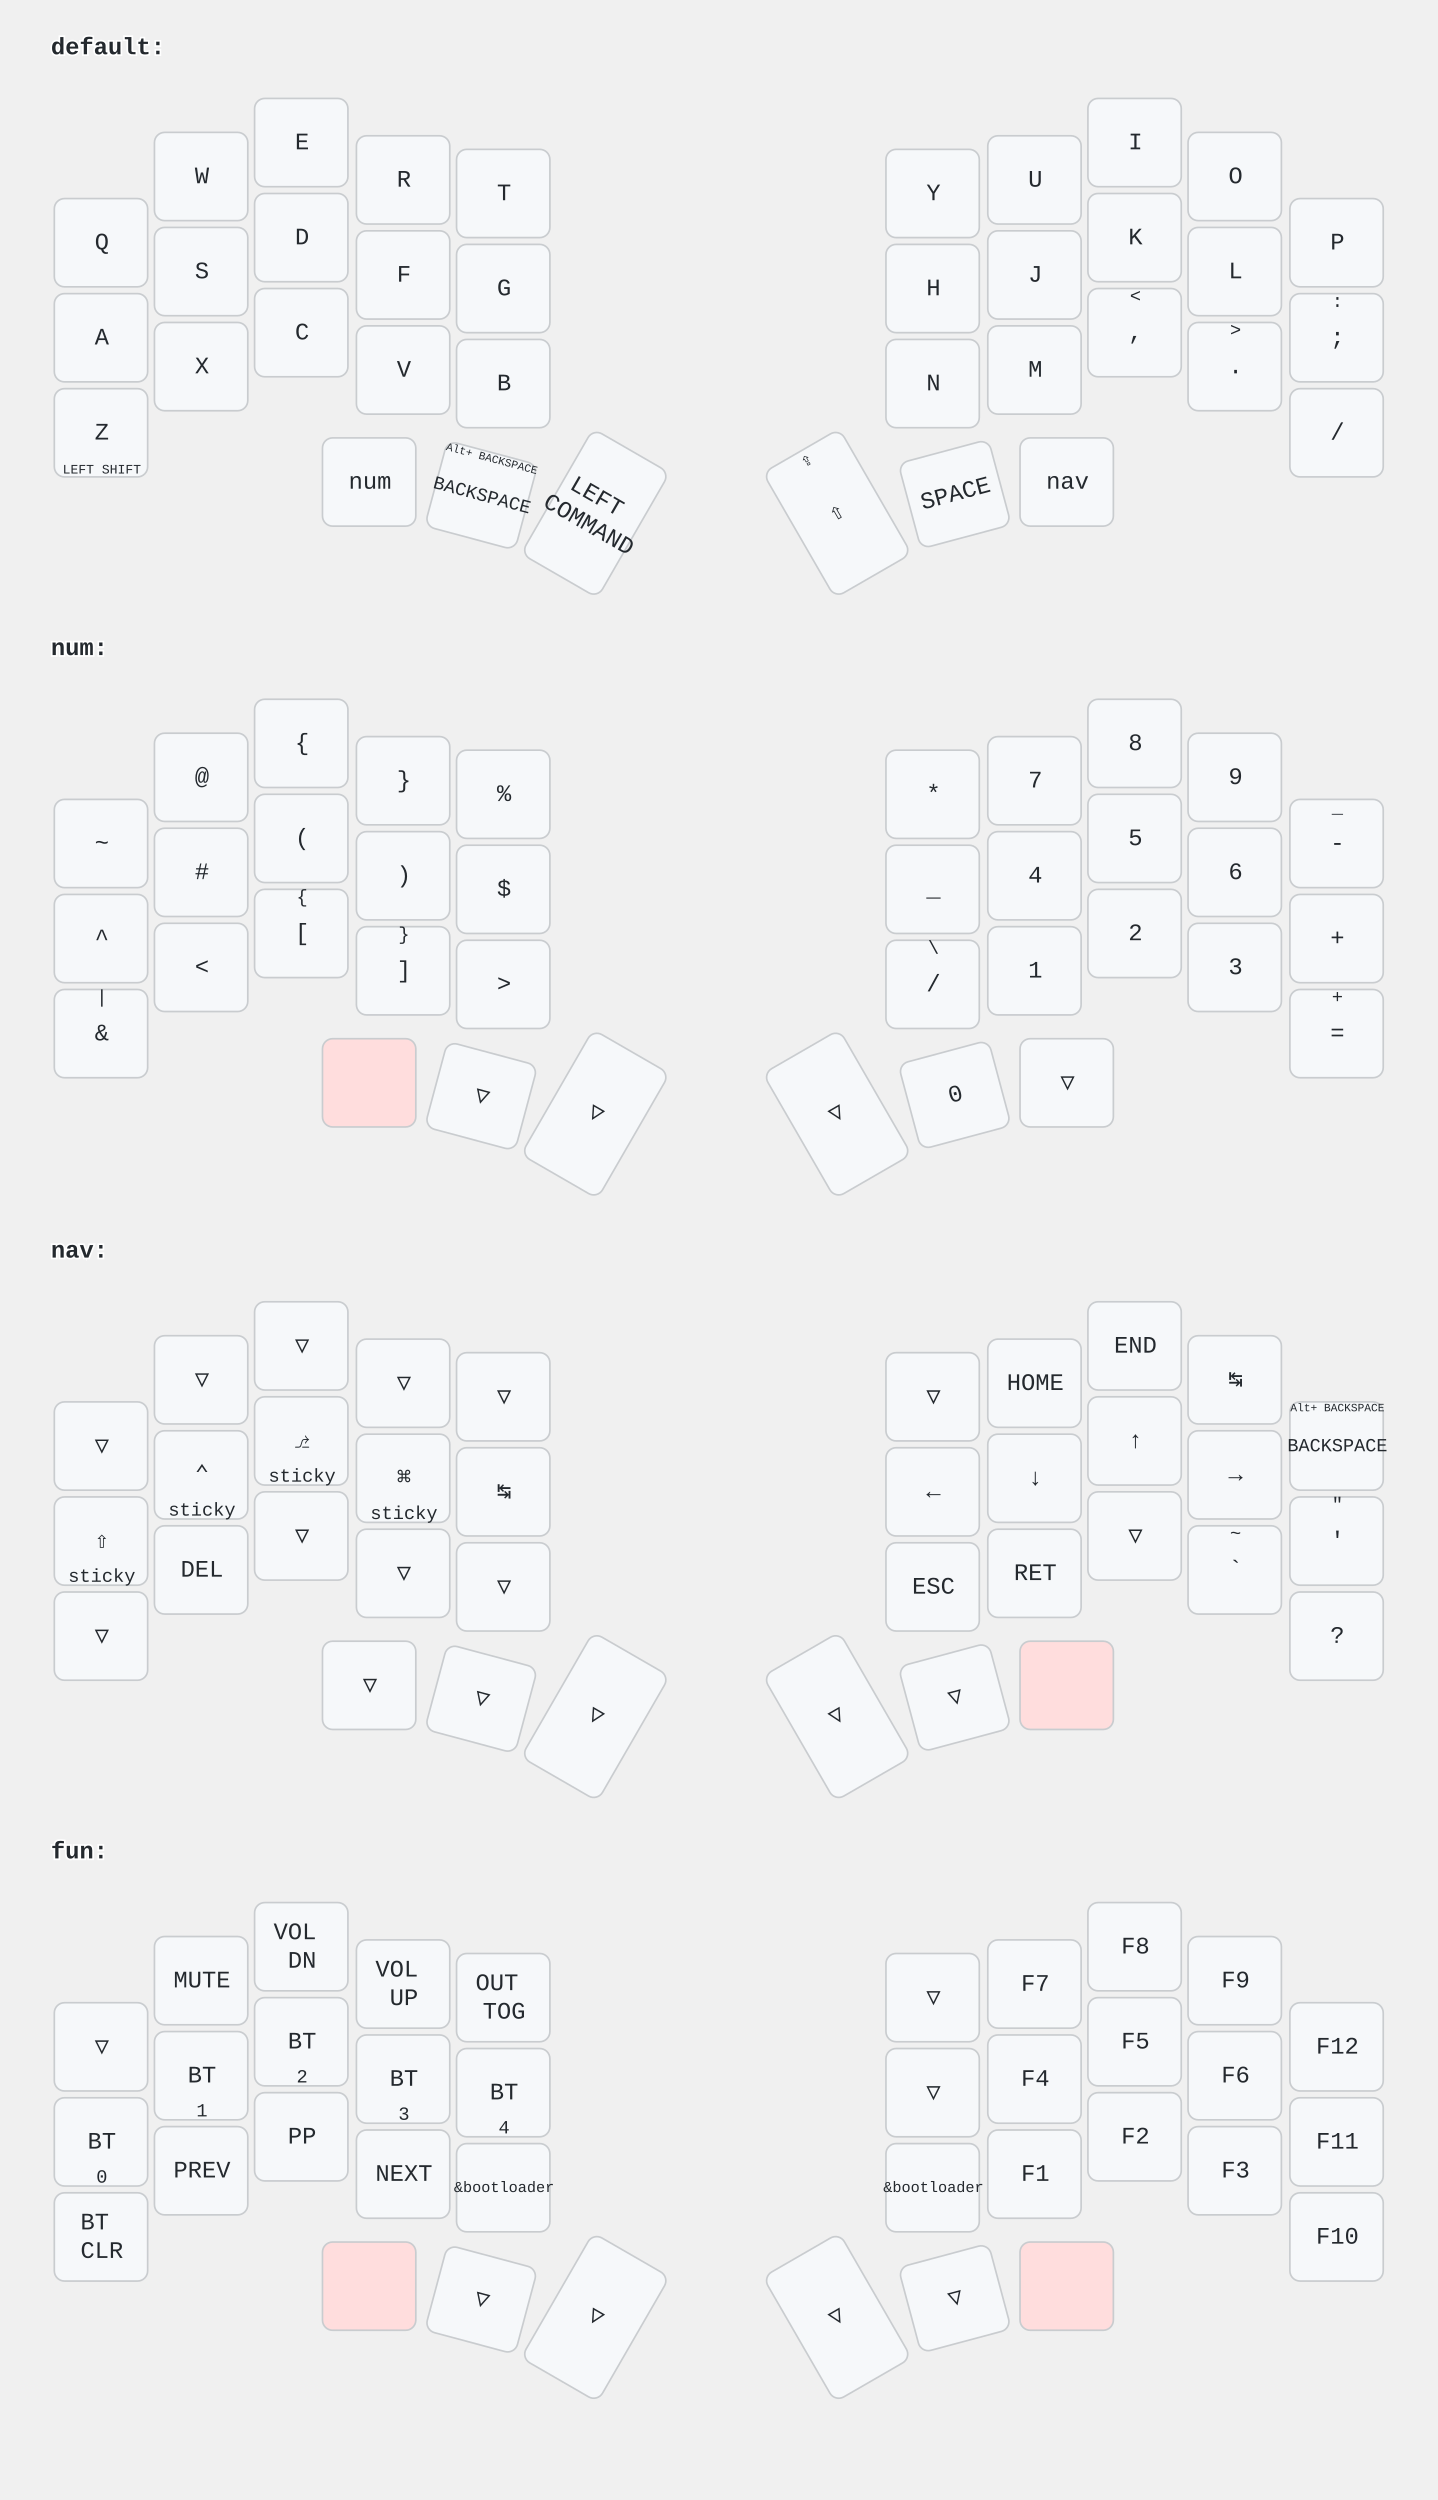
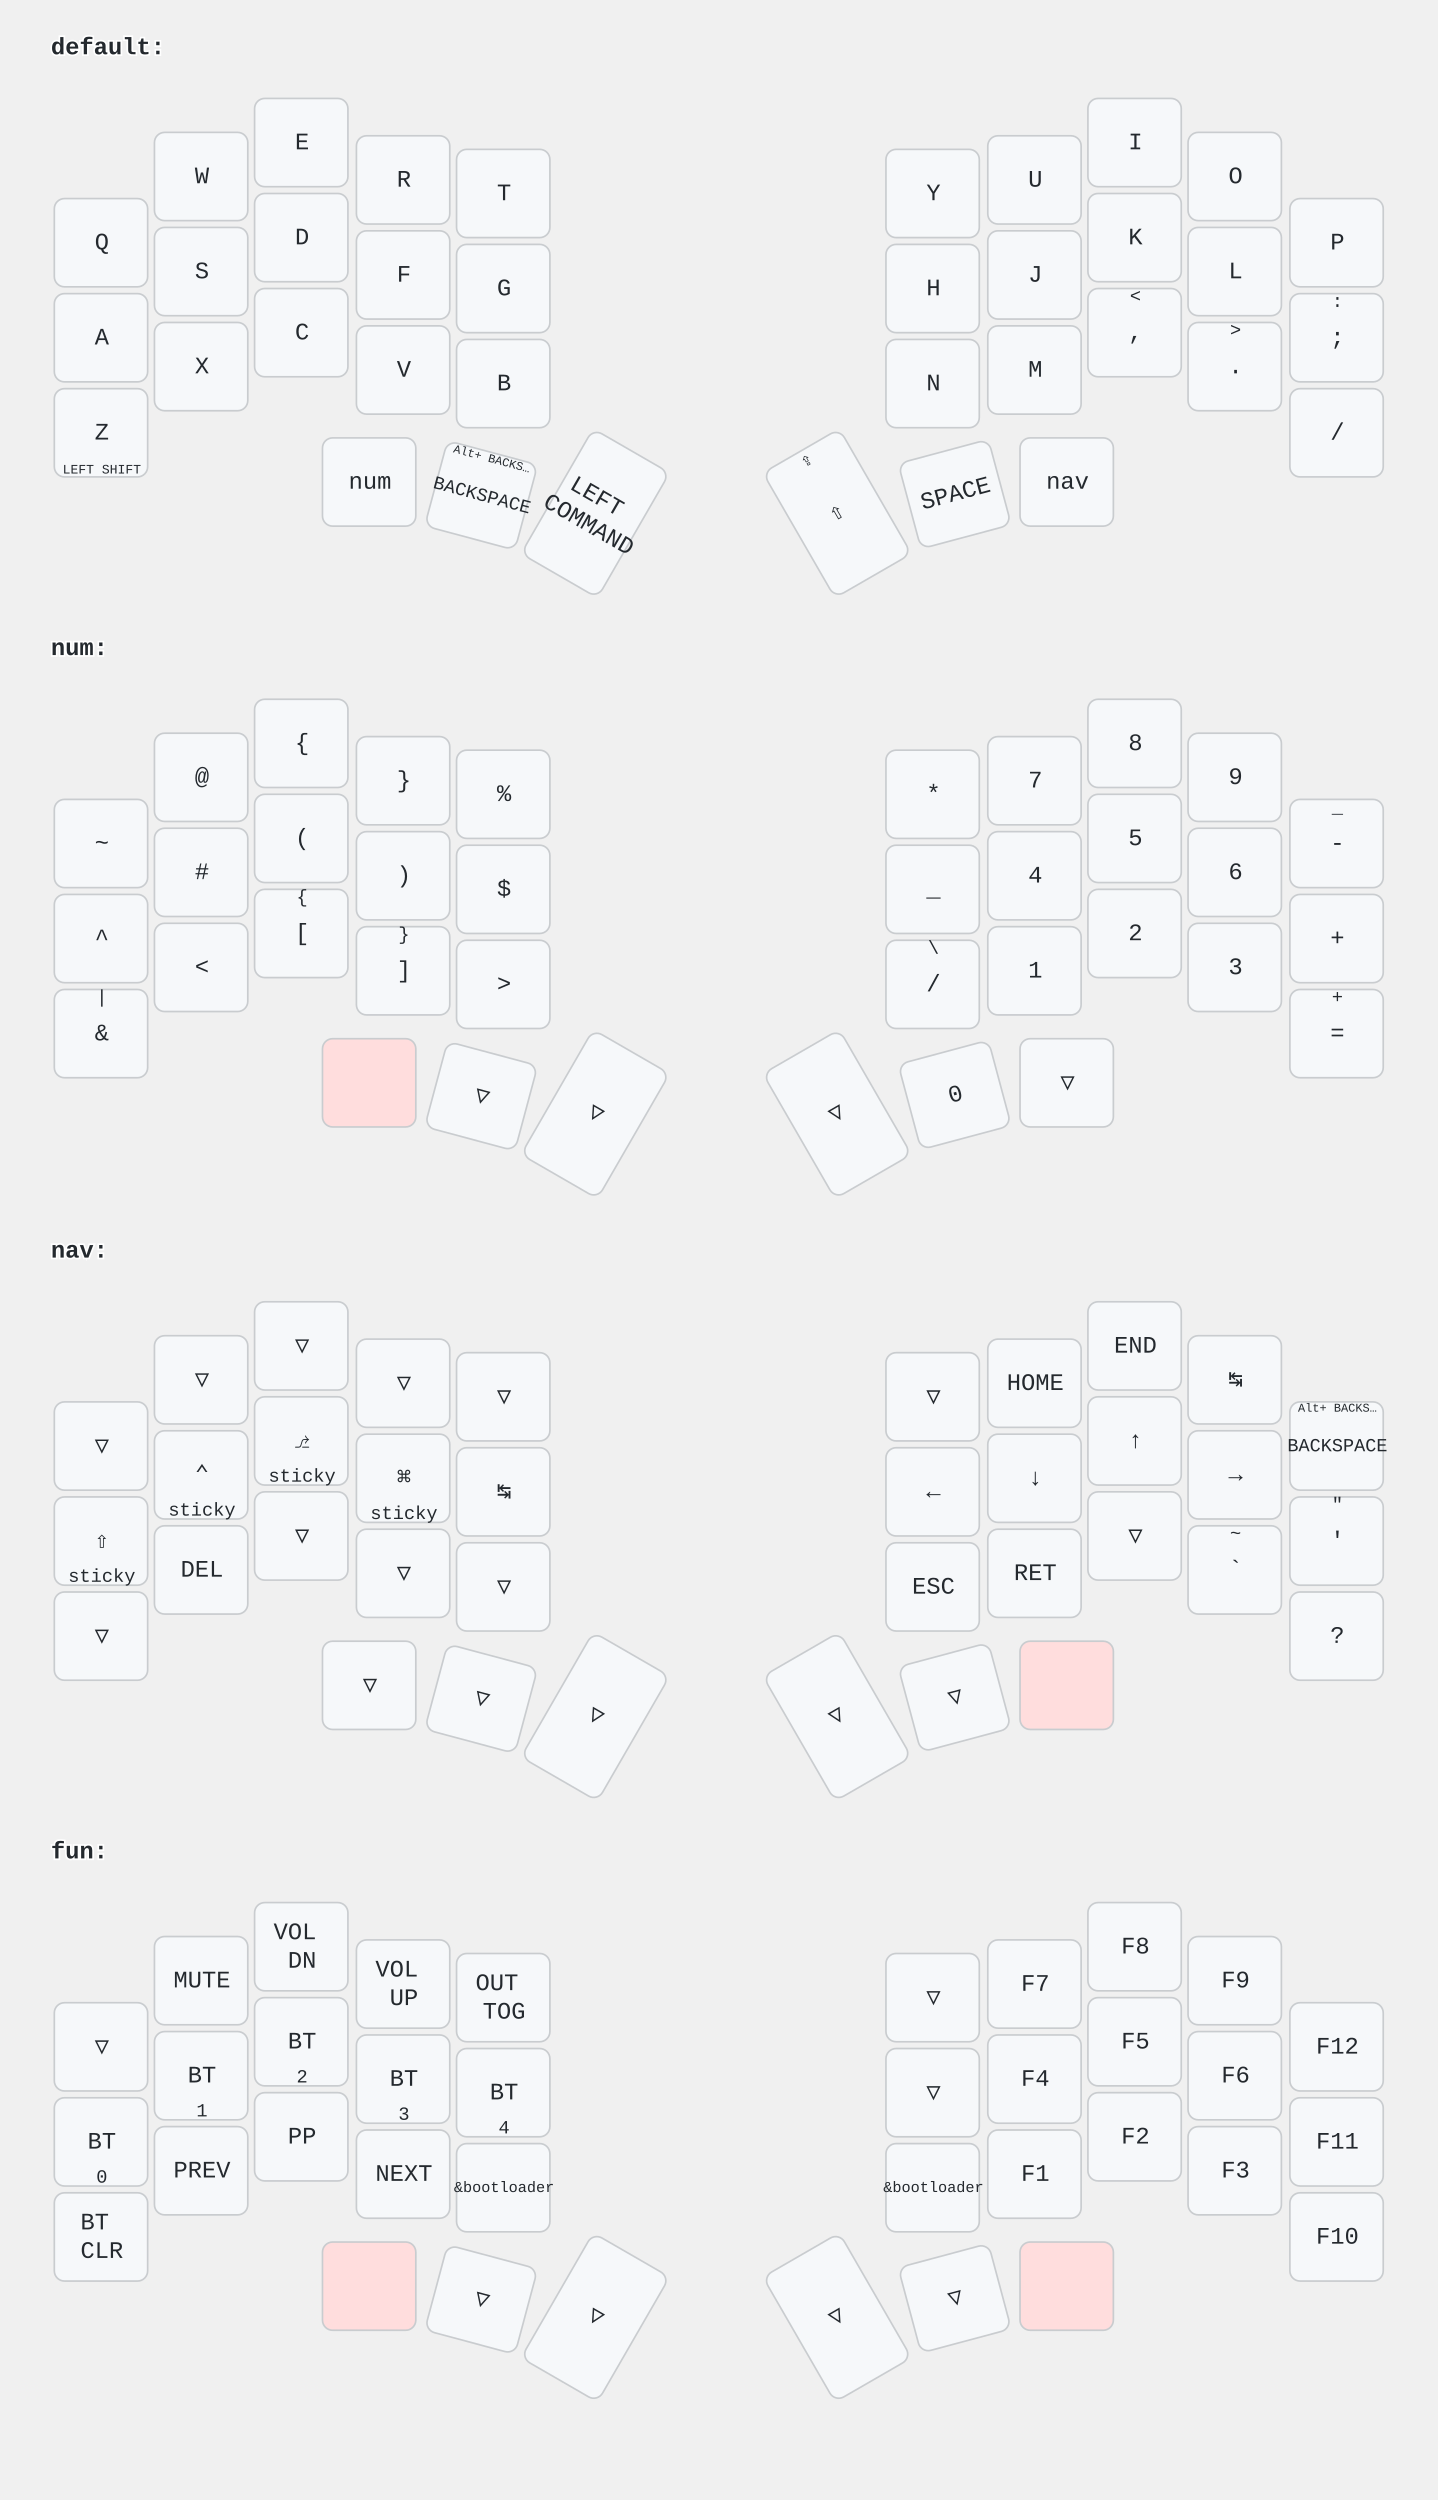
<svg xmlns="http://www.w3.org/2000/svg" width="847" height="1473" viewBox="0 0 847 1473" class="keymap">
  <style>/* font and background color specifications */
svg {
    font-family: SFMono-Regular,Consolas,Liberation Mono,Menlo,monospace;
    font-size: 14px;
    font-kerning: normal;
    text-rendering: optimizeLegibility;
    fill: #24292e;
}

/* default key styling */
rect {
    fill: #f6f8fa;
    stroke: #c9cccf;
    stroke-width: 1;
}

/* color accent for combo boxes */
rect.combo {
    fill: #cdf;
}

/* color accent for held keys */
rect.held, rect.combo.held {
    fill: #fdd;
}

/* color accent for ghost (optional) keys */
rect.ghost, rect.combo.ghost {
    fill: #ddd;
}

text {
    text-anchor: middle;
    dominant-baseline: middle;
}

/* styling for layer labels */
text.label {
    font-weight: bold;
    text-anchor: start;
    stroke: white;
    stroke-width: 2;
    paint-order: stroke;
}

/* styling for combo tap, and key hold/shifted label text */
text.combo, text.hold, text.shifted {
    font-size: 11px;
}

text.hold {
    text-anchor: middle;
    dominant-baseline: auto;
}

text.shifted {
    text-anchor: middle;
    dominant-baseline: hanging;
}

/* styling for hold/shifted label text in combo box */
text.combo.hold, text.combo.shifted {
    font-size: 8px;
}

/* styling for combo dendrons */
path {
    stroke-width: 1;
    stroke: gray;
    fill: none;
}
</style>
  <g transform="translate(30, 0)" class="layer-default">
    <text x="0" y="28" class="label">default:</text>
    <g transform="translate(0, 56)">
      <g transform="translate(30, 87)" class="key keypos-0">
        <rect rx="6" ry="6" x="-28" y="-26" width="55" height="52" class="key" />
        <text x="0" y="0" class="key tap">Q</text>
      </g>
      <g transform="translate(89, 48)" class="key keypos-1">
        <rect rx="6" ry="6" x="-28" y="-26" width="55" height="52" class="key" />
        <text x="0" y="0" class="key tap">W</text>
      </g>
      <g transform="translate(148, 28)" class="key keypos-2">
        <rect rx="6" ry="6" x="-28" y="-26" width="55" height="52" class="key" />
        <text x="0" y="0" class="key tap">E</text>
      </g>
      <g transform="translate(208, 50)" class="key keypos-3">
        <rect rx="6" ry="6" x="-28" y="-26" width="55" height="52" class="key" />
        <text x="0" y="0" class="key tap">R</text>
      </g>
      <g transform="translate(267, 58)" class="key keypos-4">
        <rect rx="6" ry="6" x="-28" y="-26" width="55" height="52" class="key" />
        <text x="0" y="0" class="key tap">T</text>
      </g>
      <g transform="translate(520, 58)" class="key keypos-5">
        <rect rx="6" ry="6" x="-28" y="-26" width="55" height="52" class="key" />
        <text x="0" y="0" class="key tap">Y</text>
      </g>
      <g transform="translate(580, 50)" class="key keypos-6">
        <rect rx="6" ry="6" x="-28" y="-26" width="55" height="52" class="key" />
        <text x="0" y="0" class="key tap">U</text>
      </g>
      <g transform="translate(639, 28)" class="key keypos-7">
        <rect rx="6" ry="6" x="-28" y="-26" width="55" height="52" class="key" />
        <text x="0" y="0" class="key tap">I</text>
      </g>
      <g transform="translate(698, 48)" class="key keypos-8">
        <rect rx="6" ry="6" x="-28" y="-26" width="55" height="52" class="key" />
        <text x="0" y="0" class="key tap">O</text>
      </g>
      <g transform="translate(758, 87)" class="key keypos-9">
        <rect rx="6" ry="6" x="-28" y="-26" width="55" height="52" class="key" />
        <text x="0" y="0" class="key tap">P</text>
      </g>
      <g transform="translate(30, 143)" class="key keypos-10">
        <rect rx="6" ry="6" x="-28" y="-26" width="55" height="52" class="key" />
        <text x="0" y="0" class="key tap">A</text>
      </g>
      <g transform="translate(89, 104)" class="key keypos-11">
        <rect rx="6" ry="6" x="-28" y="-26" width="55" height="52" class="key" />
        <text x="0" y="0" class="key tap">S</text>
      </g>
      <g transform="translate(148, 84)" class="key keypos-12">
        <rect rx="6" ry="6" x="-28" y="-26" width="55" height="52" class="key" />
        <text x="0" y="0" class="key tap">D</text>
      </g>
      <g transform="translate(208, 106)" class="key keypos-13">
        <rect rx="6" ry="6" x="-28" y="-26" width="55" height="52" class="key" />
        <text x="0" y="0" class="key tap">F</text>
      </g>
      <g transform="translate(267, 114)" class="key keypos-14">
        <rect rx="6" ry="6" x="-28" y="-26" width="55" height="52" class="key" />
        <text x="0" y="0" class="key tap">G</text>
      </g>
      <g transform="translate(520, 114)" class="key keypos-15">
        <rect rx="6" ry="6" x="-28" y="-26" width="55" height="52" class="key" />
        <text x="0" y="0" class="key tap">H</text>
      </g>
      <g transform="translate(580, 106)" class="key keypos-16">
        <rect rx="6" ry="6" x="-28" y="-26" width="55" height="52" class="key" />
        <text x="0" y="0" class="key tap">J</text>
      </g>
      <g transform="translate(639, 84)" class="key keypos-17">
        <rect rx="6" ry="6" x="-28" y="-26" width="55" height="52" class="key" />
        <text x="0" y="0" class="key tap">K</text>
      </g>
      <g transform="translate(698, 104)" class="key keypos-18">
        <rect rx="6" ry="6" x="-28" y="-26" width="55" height="52" class="key" />
        <text x="0" y="0" class="key tap">L</text>
      </g>
      <g transform="translate(758, 143)" class="key keypos-19">
        <rect rx="6" ry="6" x="-28" y="-26" width="55" height="52" class="key" />
        <text x="0" y="0" class="key tap">;</text>
        <text x="0" y="-24" class="key shifted">:</text>
      </g>
      <g transform="translate(30, 199)" class="key keypos-20">
        <rect rx="6" ry="6" x="-28" y="-26" width="55" height="52" class="key" />
        <text x="0" y="0" class="key tap">Z</text>
        <text x="0" y="24" class="key hold">
          <tspan style="font-size: 70%">LEFT SHIFT</tspan>
        </text>
      </g>
      <g transform="translate(89, 160)" class="key keypos-21">
        <rect rx="6" ry="6" x="-28" y="-26" width="55" height="52" class="key" />
        <text x="0" y="0" class="key tap">X</text>
      </g>
      <g transform="translate(148, 140)" class="key keypos-22">
        <rect rx="6" ry="6" x="-28" y="-26" width="55" height="52" class="key" />
        <text x="0" y="0" class="key tap">C</text>
      </g>
      <g transform="translate(208, 162)" class="key keypos-23">
        <rect rx="6" ry="6" x="-28" y="-26" width="55" height="52" class="key" />
        <text x="0" y="0" class="key tap">V</text>
      </g>
      <g transform="translate(267, 170)" class="key keypos-24">
        <rect rx="6" ry="6" x="-28" y="-26" width="55" height="52" class="key" />
        <text x="0" y="0" class="key tap">B</text>
      </g>
      <g transform="translate(520, 170)" class="key keypos-25">
        <rect rx="6" ry="6" x="-28" y="-26" width="55" height="52" class="key" />
        <text x="0" y="0" class="key tap">N</text>
      </g>
      <g transform="translate(580, 162)" class="key keypos-26">
        <rect rx="6" ry="6" x="-28" y="-26" width="55" height="52" class="key" />
        <text x="0" y="0" class="key tap">M</text>
      </g>
      <g transform="translate(639, 140)" class="key keypos-27">
        <rect rx="6" ry="6" x="-28" y="-26" width="55" height="52" class="key" />
        <text x="0" y="0" class="key tap">,</text>
        <text x="0" y="-24" class="key shifted">&lt;</text>
      </g>
      <g transform="translate(698, 160)" class="key keypos-28">
        <rect rx="6" ry="6" x="-28" y="-26" width="55" height="52" class="key" />
        <text x="0" y="0" class="key tap">.</text>
        <text x="0" y="-24" class="key shifted">&gt;</text>
      </g>
      <g transform="translate(758, 199)" class="key keypos-29">
        <rect rx="6" ry="6" x="-28" y="-26" width="55" height="52" class="key" />
        <text x="0" y="0" class="key tap">/</text>
      </g>
      <g transform="translate(188, 228)" class="key keypos-30">
        <rect rx="6" ry="6" x="-28" y="-26" width="55" height="52" class="key" />
        <text x="0" y="0" class="key tap">num</text>
      </g>
      <g transform="translate(254, 236) rotate(15.0)" class="key keypos-31">
        <rect rx="6" ry="6" x="-28" y="-26" width="55" height="52" class="key" />
        <text x="0" y="0" class="key tap">
          <tspan style="font-size: 78%">BACKSPACE</tspan>
        </text>
        <text x="0" y="-24" class="key shifted">
-           <tspan style="font-size: 60%">Alt+ BACKSPACE</tspan>
+           <tspan style="font-size: 64%">Alt+ BACKS…</tspan>
        </text>
      </g>
      <g transform="translate(321, 246) rotate(30.0)" class="key keypos-32">
        <rect rx="6" ry="6" x="-26" y="-42" width="52" height="85" class="key" />
        <text x="0" y="0" class="key tap">
          <tspan x="0" dy="-0.6em">LEFT</tspan>
          <tspan x="0" dy="1.2em">COMMAND</tspan>
        </text>
      </g>
      <g transform="translate(463, 246) rotate(-30.0)" class="key keypos-33">
        <rect rx="6" ry="6" x="-26" y="-42" width="52" height="85" class="key" />
        <text x="0" y="0" class="key tap">⇧</text>
        <text x="0" y="-40" class="key shifted">⇪</text>
      </g>
      <g transform="translate(533, 235) rotate(-15.0)" class="key keypos-34">
        <rect rx="6" ry="6" x="-28" y="-26" width="55" height="52" class="key" />
        <text x="0" y="0" class="key tap">SPACE</text>
      </g>
      <g transform="translate(599, 228)" class="key keypos-35">
        <rect rx="6" ry="6" x="-28" y="-26" width="55" height="52" class="key" />
        <text x="0" y="0" class="key tap">nav</text>
      </g>
    </g>
  </g>
  <g transform="translate(30, 354)" class="layer-num">
    <text x="0" y="28" class="label">num:</text>
    <g transform="translate(0, 56)">
      <g transform="translate(30, 87)" class="key keypos-0">
        <rect rx="6" ry="6" x="-28" y="-26" width="55" height="52" class="key" />
        <text x="0" y="0" class="key tap">~</text>
      </g>
      <g transform="translate(89, 48)" class="key keypos-1">
        <rect rx="6" ry="6" x="-28" y="-26" width="55" height="52" class="key" />
        <text x="0" y="0" class="key tap">@</text>
      </g>
      <g transform="translate(148, 28)" class="key keypos-2">
        <rect rx="6" ry="6" x="-28" y="-26" width="55" height="52" class="key" />
        <text x="0" y="0" class="key tap">{</text>
      </g>
      <g transform="translate(208, 50)" class="key keypos-3">
        <rect rx="6" ry="6" x="-28" y="-26" width="55" height="52" class="key" />
        <text x="0" y="0" class="key tap">}</text>
      </g>
      <g transform="translate(267, 58)" class="key keypos-4">
        <rect rx="6" ry="6" x="-28" y="-26" width="55" height="52" class="key" />
        <text x="0" y="0" class="key tap">%</text>
      </g>
      <g transform="translate(520, 58)" class="key keypos-5">
        <rect rx="6" ry="6" x="-28" y="-26" width="55" height="52" class="key" />
        <text x="0" y="0" class="key tap">*</text>
      </g>
      <g transform="translate(580, 50)" class="key keypos-6">
        <rect rx="6" ry="6" x="-28" y="-26" width="55" height="52" class="key" />
        <text x="0" y="0" class="key tap">7</text>
      </g>
      <g transform="translate(639, 28)" class="key keypos-7">
        <rect rx="6" ry="6" x="-28" y="-26" width="55" height="52" class="key" />
        <text x="0" y="0" class="key tap">8</text>
      </g>
      <g transform="translate(698, 48)" class="key keypos-8">
        <rect rx="6" ry="6" x="-28" y="-26" width="55" height="52" class="key" />
        <text x="0" y="0" class="key tap">9</text>
      </g>
      <g transform="translate(758, 87)" class="key keypos-9">
        <rect rx="6" ry="6" x="-28" y="-26" width="55" height="52" class="key" />
        <text x="0" y="0" class="key tap">-</text>
        <text x="0" y="-24" class="key shifted">_</text>
      </g>
      <g transform="translate(30, 143)" class="key keypos-10">
        <rect rx="6" ry="6" x="-28" y="-26" width="55" height="52" class="key" />
        <text x="0" y="0" class="key tap">^</text>
      </g>
      <g transform="translate(89, 104)" class="key keypos-11">
        <rect rx="6" ry="6" x="-28" y="-26" width="55" height="52" class="key" />
        <text x="0" y="0" class="key tap">#</text>
      </g>
      <g transform="translate(148, 84)" class="key keypos-12">
        <rect rx="6" ry="6" x="-28" y="-26" width="55" height="52" class="key" />
        <text x="0" y="0" class="key tap">(</text>
      </g>
      <g transform="translate(208, 106)" class="key keypos-13">
        <rect rx="6" ry="6" x="-28" y="-26" width="55" height="52" class="key" />
        <text x="0" y="0" class="key tap">)</text>
      </g>
      <g transform="translate(267, 114)" class="key keypos-14">
        <rect rx="6" ry="6" x="-28" y="-26" width="55" height="52" class="key" />
        <text x="0" y="0" class="key tap">$</text>
      </g>
      <g transform="translate(520, 114)" class="key keypos-15">
        <rect rx="6" ry="6" x="-28" y="-26" width="55" height="52" class="key" />
        <text x="0" y="0" class="key tap">_</text>
      </g>
      <g transform="translate(580, 106)" class="key keypos-16">
        <rect rx="6" ry="6" x="-28" y="-26" width="55" height="52" class="key" />
        <text x="0" y="0" class="key tap">4</text>
      </g>
      <g transform="translate(639, 84)" class="key keypos-17">
        <rect rx="6" ry="6" x="-28" y="-26" width="55" height="52" class="key" />
        <text x="0" y="0" class="key tap">5</text>
      </g>
      <g transform="translate(698, 104)" class="key keypos-18">
        <rect rx="6" ry="6" x="-28" y="-26" width="55" height="52" class="key" />
        <text x="0" y="0" class="key tap">6</text>
      </g>
      <g transform="translate(758, 143)" class="key keypos-19">
        <rect rx="6" ry="6" x="-28" y="-26" width="55" height="52" class="key" />
        <text x="0" y="0" class="key tap">+</text>
      </g>
      <g transform="translate(30, 199)" class="key keypos-20">
        <rect rx="6" ry="6" x="-28" y="-26" width="55" height="52" class="key" />
        <text x="0" y="0" class="key tap">&amp;</text>
        <text x="0" y="-24" class="key shifted">|</text>
      </g>
      <g transform="translate(89, 160)" class="key keypos-21">
        <rect rx="6" ry="6" x="-28" y="-26" width="55" height="52" class="key" />
        <text x="0" y="0" class="key tap">&lt;</text>
      </g>
      <g transform="translate(148, 140)" class="key keypos-22">
        <rect rx="6" ry="6" x="-28" y="-26" width="55" height="52" class="key" />
        <text x="0" y="0" class="key tap">[</text>
        <text x="0" y="-24" class="key shifted">{</text>
      </g>
      <g transform="translate(208, 162)" class="key keypos-23">
        <rect rx="6" ry="6" x="-28" y="-26" width="55" height="52" class="key" />
        <text x="0" y="0" class="key tap">]</text>
        <text x="0" y="-24" class="key shifted">}</text>
      </g>
      <g transform="translate(267, 170)" class="key keypos-24">
        <rect rx="6" ry="6" x="-28" y="-26" width="55" height="52" class="key" />
        <text x="0" y="0" class="key tap">&gt;</text>
      </g>
      <g transform="translate(520, 170)" class="key keypos-25">
        <rect rx="6" ry="6" x="-28" y="-26" width="55" height="52" class="key" />
        <text x="0" y="0" class="key tap">/</text>
        <text x="0" y="-24" class="key shifted">\</text>
      </g>
      <g transform="translate(580, 162)" class="key keypos-26">
        <rect rx="6" ry="6" x="-28" y="-26" width="55" height="52" class="key" />
        <text x="0" y="0" class="key tap">1</text>
      </g>
      <g transform="translate(639, 140)" class="key keypos-27">
        <rect rx="6" ry="6" x="-28" y="-26" width="55" height="52" class="key" />
        <text x="0" y="0" class="key tap">2</text>
      </g>
      <g transform="translate(698, 160)" class="key keypos-28">
        <rect rx="6" ry="6" x="-28" y="-26" width="55" height="52" class="key" />
        <text x="0" y="0" class="key tap">3</text>
      </g>
      <g transform="translate(758, 199)" class="key keypos-29">
        <rect rx="6" ry="6" x="-28" y="-26" width="55" height="52" class="key" />
        <text x="0" y="0" class="key tap">=</text>
        <text x="0" y="-24" class="key shifted">+</text>
      </g>
      <g transform="translate(188, 228)" class="key held keypos-30">
        <rect rx="6" ry="6" x="-28" y="-26" width="55" height="52" class="key held" />
      </g>
      <g transform="translate(254, 236) rotate(15.0)" class="key trans keypos-31">
        <rect rx="6" ry="6" x="-28" y="-26" width="55" height="52" class="key trans" />
        <text x="0" y="0" class="key trans tap">▽</text>
      </g>
      <g transform="translate(321, 246) rotate(30.0)" class="key trans keypos-32">
        <rect rx="6" ry="6" x="-26" y="-42" width="52" height="85" class="key trans" />
        <text x="0" y="0" class="key trans tap">▽</text>
      </g>
      <g transform="translate(463, 246) rotate(-30.0)" class="key trans keypos-33">
        <rect rx="6" ry="6" x="-26" y="-42" width="52" height="85" class="key trans" />
        <text x="0" y="0" class="key trans tap">▽</text>
      </g>
      <g transform="translate(533, 235) rotate(-15.0)" class="key keypos-34">
        <rect rx="6" ry="6" x="-28" y="-26" width="55" height="52" class="key" />
        <text x="0" y="0" class="key tap">0</text>
      </g>
      <g transform="translate(599, 228)" class="key trans keypos-35">
        <rect rx="6" ry="6" x="-28" y="-26" width="55" height="52" class="key trans" />
        <text x="0" y="0" class="key trans tap">▽</text>
      </g>
    </g>
  </g>
  <g transform="translate(30, 709)" class="layer-nav">
    <text x="0" y="28" class="label">nav:</text>
    <g transform="translate(0, 56)">
      <g transform="translate(30, 87)" class="key trans keypos-0">
        <rect rx="6" ry="6" x="-28" y="-26" width="55" height="52" class="key trans" />
        <text x="0" y="0" class="key trans tap">▽</text>
      </g>
      <g transform="translate(89, 48)" class="key trans keypos-1">
        <rect rx="6" ry="6" x="-28" y="-26" width="55" height="52" class="key trans" />
        <text x="0" y="0" class="key trans tap">▽</text>
      </g>
      <g transform="translate(148, 28)" class="key trans keypos-2">
        <rect rx="6" ry="6" x="-28" y="-26" width="55" height="52" class="key trans" />
        <text x="0" y="0" class="key trans tap">▽</text>
      </g>
      <g transform="translate(208, 50)" class="key trans keypos-3">
        <rect rx="6" ry="6" x="-28" y="-26" width="55" height="52" class="key trans" />
        <text x="0" y="0" class="key trans tap">▽</text>
      </g>
      <g transform="translate(267, 58)" class="key trans keypos-4">
        <rect rx="6" ry="6" x="-28" y="-26" width="55" height="52" class="key trans" />
        <text x="0" y="0" class="key trans tap">▽</text>
      </g>
      <g transform="translate(520, 58)" class="key trans keypos-5">
        <rect rx="6" ry="6" x="-28" y="-26" width="55" height="52" class="key trans" />
        <text x="0" y="0" class="key trans tap">▽</text>
      </g>
      <g transform="translate(580, 50)" class="key keypos-6">
        <rect rx="6" ry="6" x="-28" y="-26" width="55" height="52" class="key" />
        <text x="0" y="0" class="key tap">HOME</text>
      </g>
      <g transform="translate(639, 28)" class="key keypos-7">
        <rect rx="6" ry="6" x="-28" y="-26" width="55" height="52" class="key" />
        <text x="0" y="0" class="key tap">END</text>
      </g>
      <g transform="translate(698, 48)" class="key keypos-8">
        <rect rx="6" ry="6" x="-28" y="-26" width="55" height="52" class="key" />
        <text x="0" y="0" class="key tap">↹</text>
      </g>
      <g transform="translate(758, 87)" class="key keypos-9">
        <rect rx="6" ry="6" x="-28" y="-26" width="55" height="52" class="key" />
        <text x="0" y="0" class="key tap">
          <tspan style="font-size: 78%">BACKSPACE</tspan>
        </text>
        <text x="0" y="-24" class="key shifted">
-           <tspan style="font-size: 60%">Alt+ BACKSPACE</tspan>
+           <tspan style="font-size: 64%">Alt+ BACKS…</tspan>
        </text>
      </g>
      <g transform="translate(30, 143)" class="key keypos-10">
        <rect rx="6" ry="6" x="-28" y="-26" width="55" height="52" class="key" />
        <text x="0" y="0" class="key tap">⇧</text>
        <text x="0" y="24" class="key hold">sticky</text>
      </g>
      <g transform="translate(89, 104)" class="key keypos-11">
        <rect rx="6" ry="6" x="-28" y="-26" width="55" height="52" class="key" />
        <text x="0" y="0" class="key tap">⌃</text>
        <text x="0" y="24" class="key hold">sticky</text>
      </g>
      <g transform="translate(148, 84)" class="key keypos-12">
        <rect rx="6" ry="6" x="-28" y="-26" width="55" height="52" class="key" />
        <text x="0" y="0" class="key tap">⎇</text>
        <text x="0" y="24" class="key hold">sticky</text>
      </g>
      <g transform="translate(208, 106)" class="key keypos-13">
        <rect rx="6" ry="6" x="-28" y="-26" width="55" height="52" class="key" />
        <text x="0" y="0" class="key tap">⌘</text>
        <text x="0" y="24" class="key hold">sticky</text>
      </g>
      <g transform="translate(267, 114)" class="key keypos-14">
        <rect rx="6" ry="6" x="-28" y="-26" width="55" height="52" class="key" />
        <text x="0" y="0" class="key tap">↹</text>
      </g>
      <g transform="translate(520, 114)" class="key keypos-15">
        <rect rx="6" ry="6" x="-28" y="-26" width="55" height="52" class="key" />
        <text x="0" y="0" class="key tap">←</text>
      </g>
      <g transform="translate(580, 106)" class="key keypos-16">
        <rect rx="6" ry="6" x="-28" y="-26" width="55" height="52" class="key" />
        <text x="0" y="0" class="key tap">↓</text>
      </g>
      <g transform="translate(639, 84)" class="key keypos-17">
        <rect rx="6" ry="6" x="-28" y="-26" width="55" height="52" class="key" />
        <text x="0" y="0" class="key tap">↑</text>
      </g>
      <g transform="translate(698, 104)" class="key keypos-18">
        <rect rx="6" ry="6" x="-28" y="-26" width="55" height="52" class="key" />
        <text x="0" y="0" class="key tap">→</text>
      </g>
      <g transform="translate(758, 143)" class="key keypos-19">
        <rect rx="6" ry="6" x="-28" y="-26" width="55" height="52" class="key" />
        <text x="0" y="0" class="key tap">'</text>
        <text x="0" y="-24" class="key shifted">"</text>
      </g>
      <g transform="translate(30, 199)" class="key trans keypos-20">
        <rect rx="6" ry="6" x="-28" y="-26" width="55" height="52" class="key trans" />
        <text x="0" y="0" class="key trans tap">▽</text>
      </g>
      <g transform="translate(89, 160)" class="key keypos-21">
        <rect rx="6" ry="6" x="-28" y="-26" width="55" height="52" class="key" />
        <text x="0" y="0" class="key tap">DEL</text>
      </g>
      <g transform="translate(148, 140)" class="key trans keypos-22">
        <rect rx="6" ry="6" x="-28" y="-26" width="55" height="52" class="key trans" />
        <text x="0" y="0" class="key trans tap">▽</text>
      </g>
      <g transform="translate(208, 162)" class="key trans keypos-23">
        <rect rx="6" ry="6" x="-28" y="-26" width="55" height="52" class="key trans" />
        <text x="0" y="0" class="key trans tap">▽</text>
      </g>
      <g transform="translate(267, 170)" class="key trans keypos-24">
        <rect rx="6" ry="6" x="-28" y="-26" width="55" height="52" class="key trans" />
        <text x="0" y="0" class="key trans tap">▽</text>
      </g>
      <g transform="translate(520, 170)" class="key keypos-25">
        <rect rx="6" ry="6" x="-28" y="-26" width="55" height="52" class="key" />
        <text x="0" y="0" class="key tap">ESC</text>
      </g>
      <g transform="translate(580, 162)" class="key keypos-26">
        <rect rx="6" ry="6" x="-28" y="-26" width="55" height="52" class="key" />
        <text x="0" y="0" class="key tap">RET</text>
      </g>
      <g transform="translate(639, 140)" class="key trans keypos-27">
        <rect rx="6" ry="6" x="-28" y="-26" width="55" height="52" class="key trans" />
        <text x="0" y="0" class="key trans tap">▽</text>
      </g>
      <g transform="translate(698, 160)" class="key keypos-28">
        <rect rx="6" ry="6" x="-28" y="-26" width="55" height="52" class="key" />
        <text x="0" y="0" class="key tap">`</text>
        <text x="0" y="-24" class="key shifted">~</text>
      </g>
      <g transform="translate(758, 199)" class="key keypos-29">
        <rect rx="6" ry="6" x="-28" y="-26" width="55" height="52" class="key" />
        <text x="0" y="0" class="key tap">?</text>
      </g>
      <g transform="translate(188, 228)" class="key trans keypos-30">
        <rect rx="6" ry="6" x="-28" y="-26" width="55" height="52" class="key trans" />
        <text x="0" y="0" class="key trans tap">▽</text>
      </g>
      <g transform="translate(254, 236) rotate(15.0)" class="key trans keypos-31">
        <rect rx="6" ry="6" x="-28" y="-26" width="55" height="52" class="key trans" />
        <text x="0" y="0" class="key trans tap">▽</text>
      </g>
      <g transform="translate(321, 246) rotate(30.0)" class="key trans keypos-32">
        <rect rx="6" ry="6" x="-26" y="-42" width="52" height="85" class="key trans" />
        <text x="0" y="0" class="key trans tap">▽</text>
      </g>
      <g transform="translate(463, 246) rotate(-30.0)" class="key trans keypos-33">
        <rect rx="6" ry="6" x="-26" y="-42" width="52" height="85" class="key trans" />
        <text x="0" y="0" class="key trans tap">▽</text>
      </g>
      <g transform="translate(533, 235) rotate(-15.0)" class="key trans keypos-34">
        <rect rx="6" ry="6" x="-28" y="-26" width="55" height="52" class="key trans" />
        <text x="0" y="0" class="key trans tap">▽</text>
      </g>
      <g transform="translate(599, 228)" class="key held keypos-35">
        <rect rx="6" ry="6" x="-28" y="-26" width="55" height="52" class="key held" />
      </g>
    </g>
  </g>
  <g transform="translate(30, 1063)" class="layer-fun">
    <text x="0" y="28" class="label">fun:</text>
    <g transform="translate(0, 56)">
      <g transform="translate(30, 87)" class="key trans keypos-0">
        <rect rx="6" ry="6" x="-28" y="-26" width="55" height="52" class="key trans" />
        <text x="0" y="0" class="key trans tap">▽</text>
      </g>
      <g transform="translate(89, 48)" class="key keypos-1">
        <rect rx="6" ry="6" x="-28" y="-26" width="55" height="52" class="key" />
        <text x="0" y="0" class="key tap">MUTE</text>
      </g>
      <g transform="translate(148, 28)" class="key keypos-2">
        <rect rx="6" ry="6" x="-28" y="-26" width="55" height="52" class="key" />
        <text x="0" y="0" class="key tap">
          <tspan x="0" dy="-0.6em">VOL</tspan>
          <tspan x="0" dy="1.2em">DN</tspan>
        </text>
      </g>
      <g transform="translate(208, 50)" class="key keypos-3">
        <rect rx="6" ry="6" x="-28" y="-26" width="55" height="52" class="key" />
        <text x="0" y="0" class="key tap">
          <tspan x="0" dy="-0.6em">VOL</tspan>
          <tspan x="0" dy="1.2em">UP</tspan>
        </text>
      </g>
      <g transform="translate(267, 58)" class="key keypos-4">
        <rect rx="6" ry="6" x="-28" y="-26" width="55" height="52" class="key" />
        <text x="0" y="0" class="key tap">
          <tspan x="0" dy="-0.6em">OUT</tspan>
          <tspan x="0" dy="1.2em">TOG</tspan>
        </text>
      </g>
      <g transform="translate(520, 58)" class="key trans keypos-5">
        <rect rx="6" ry="6" x="-28" y="-26" width="55" height="52" class="key trans" />
        <text x="0" y="0" class="key trans tap">▽</text>
      </g>
      <g transform="translate(580, 50)" class="key keypos-6">
        <rect rx="6" ry="6" x="-28" y="-26" width="55" height="52" class="key" />
        <text x="0" y="0" class="key tap">F7</text>
      </g>
      <g transform="translate(639, 28)" class="key keypos-7">
        <rect rx="6" ry="6" x="-28" y="-26" width="55" height="52" class="key" />
        <text x="0" y="0" class="key tap">F8</text>
      </g>
      <g transform="translate(698, 48)" class="key keypos-8">
        <rect rx="6" ry="6" x="-28" y="-26" width="55" height="52" class="key" />
        <text x="0" y="0" class="key tap">F9</text>
      </g>
      <g transform="translate(758, 87)" class="key keypos-9">
        <rect rx="6" ry="6" x="-28" y="-26" width="55" height="52" class="key" />
        <text x="0" y="0" class="key tap">F12</text>
      </g>
      <g transform="translate(30, 143)" class="key keypos-10">
        <rect rx="6" ry="6" x="-28" y="-26" width="55" height="52" class="key" />
        <text x="0" y="0" class="key tap">BT</text>
        <text x="0" y="24" class="key hold">0</text>
      </g>
      <g transform="translate(89, 104)" class="key keypos-11">
        <rect rx="6" ry="6" x="-28" y="-26" width="55" height="52" class="key" />
        <text x="0" y="0" class="key tap">BT</text>
        <text x="0" y="24" class="key hold">1</text>
      </g>
      <g transform="translate(148, 84)" class="key keypos-12">
        <rect rx="6" ry="6" x="-28" y="-26" width="55" height="52" class="key" />
        <text x="0" y="0" class="key tap">BT</text>
        <text x="0" y="24" class="key hold">2</text>
      </g>
      <g transform="translate(208, 106)" class="key keypos-13">
        <rect rx="6" ry="6" x="-28" y="-26" width="55" height="52" class="key" />
        <text x="0" y="0" class="key tap">BT</text>
        <text x="0" y="24" class="key hold">3</text>
      </g>
      <g transform="translate(267, 114)" class="key keypos-14">
        <rect rx="6" ry="6" x="-28" y="-26" width="55" height="52" class="key" />
        <text x="0" y="0" class="key tap">BT</text>
        <text x="0" y="24" class="key hold">4</text>
      </g>
      <g transform="translate(520, 114)" class="key trans keypos-15">
        <rect rx="6" ry="6" x="-28" y="-26" width="55" height="52" class="key trans" />
        <text x="0" y="0" class="key trans tap">▽</text>
      </g>
      <g transform="translate(580, 106)" class="key keypos-16">
        <rect rx="6" ry="6" x="-28" y="-26" width="55" height="52" class="key" />
        <text x="0" y="0" class="key tap">F4</text>
      </g>
      <g transform="translate(639, 84)" class="key keypos-17">
        <rect rx="6" ry="6" x="-28" y="-26" width="55" height="52" class="key" />
        <text x="0" y="0" class="key tap">F5</text>
      </g>
      <g transform="translate(698, 104)" class="key keypos-18">
        <rect rx="6" ry="6" x="-28" y="-26" width="55" height="52" class="key" />
        <text x="0" y="0" class="key tap">F6</text>
      </g>
      <g transform="translate(758, 143)" class="key keypos-19">
        <rect rx="6" ry="6" x="-28" y="-26" width="55" height="52" class="key" />
        <text x="0" y="0" class="key tap">F11</text>
      </g>
      <g transform="translate(30, 199)" class="key keypos-20">
        <rect rx="6" ry="6" x="-28" y="-26" width="55" height="52" class="key" />
        <text x="0" y="0" class="key tap">
          <tspan x="0" dy="-0.6em">BT</tspan>
          <tspan x="0" dy="1.2em">CLR</tspan>
        </text>
      </g>
      <g transform="translate(89, 160)" class="key keypos-21">
        <rect rx="6" ry="6" x="-28" y="-26" width="55" height="52" class="key" />
        <text x="0" y="0" class="key tap">PREV</text>
      </g>
      <g transform="translate(148, 140)" class="key keypos-22">
        <rect rx="6" ry="6" x="-28" y="-26" width="55" height="52" class="key" />
        <text x="0" y="0" class="key tap">PP</text>
      </g>
      <g transform="translate(208, 162)" class="key keypos-23">
        <rect rx="6" ry="6" x="-28" y="-26" width="55" height="52" class="key" />
        <text x="0" y="0" class="key tap">NEXT</text>
      </g>
      <g transform="translate(267, 170)" class="key keypos-24">
        <rect rx="6" ry="6" x="-28" y="-26" width="55" height="52" class="key" />
        <text x="0" y="0" class="key tap">
          <tspan style="font-size: 64%">&amp;bootloader</tspan>
        </text>
      </g>
      <g transform="translate(520, 170)" class="key keypos-25">
        <rect rx="6" ry="6" x="-28" y="-26" width="55" height="52" class="key" />
        <text x="0" y="0" class="key tap">
          <tspan style="font-size: 64%">&amp;bootloader</tspan>
        </text>
      </g>
      <g transform="translate(580, 162)" class="key keypos-26">
        <rect rx="6" ry="6" x="-28" y="-26" width="55" height="52" class="key" />
        <text x="0" y="0" class="key tap">F1</text>
      </g>
      <g transform="translate(639, 140)" class="key keypos-27">
        <rect rx="6" ry="6" x="-28" y="-26" width="55" height="52" class="key" />
        <text x="0" y="0" class="key tap">F2</text>
      </g>
      <g transform="translate(698, 160)" class="key keypos-28">
        <rect rx="6" ry="6" x="-28" y="-26" width="55" height="52" class="key" />
        <text x="0" y="0" class="key tap">F3</text>
      </g>
      <g transform="translate(758, 199)" class="key keypos-29">
        <rect rx="6" ry="6" x="-28" y="-26" width="55" height="52" class="key" />
        <text x="0" y="0" class="key tap">F10</text>
      </g>
      <g transform="translate(188, 228)" class="key held keypos-30">
        <rect rx="6" ry="6" x="-28" y="-26" width="55" height="52" class="key held" />
      </g>
      <g transform="translate(254, 236) rotate(15.0)" class="key trans keypos-31">
        <rect rx="6" ry="6" x="-28" y="-26" width="55" height="52" class="key trans" />
        <text x="0" y="0" class="key trans tap">▽</text>
      </g>
      <g transform="translate(321, 246) rotate(30.0)" class="key trans keypos-32">
        <rect rx="6" ry="6" x="-26" y="-42" width="52" height="85" class="key trans" />
        <text x="0" y="0" class="key trans tap">▽</text>
      </g>
      <g transform="translate(463, 246) rotate(-30.0)" class="key trans keypos-33">
        <rect rx="6" ry="6" x="-26" y="-42" width="52" height="85" class="key trans" />
        <text x="0" y="0" class="key trans tap">▽</text>
      </g>
      <g transform="translate(533, 235) rotate(-15.0)" class="key trans keypos-34">
        <rect rx="6" ry="6" x="-28" y="-26" width="55" height="52" class="key trans" />
        <text x="0" y="0" class="key trans tap">▽</text>
      </g>
      <g transform="translate(599, 228)" class="key held keypos-35">
        <rect rx="6" ry="6" x="-28" y="-26" width="55" height="52" class="key held" />
      </g>
    </g>
  </g>
</svg>
